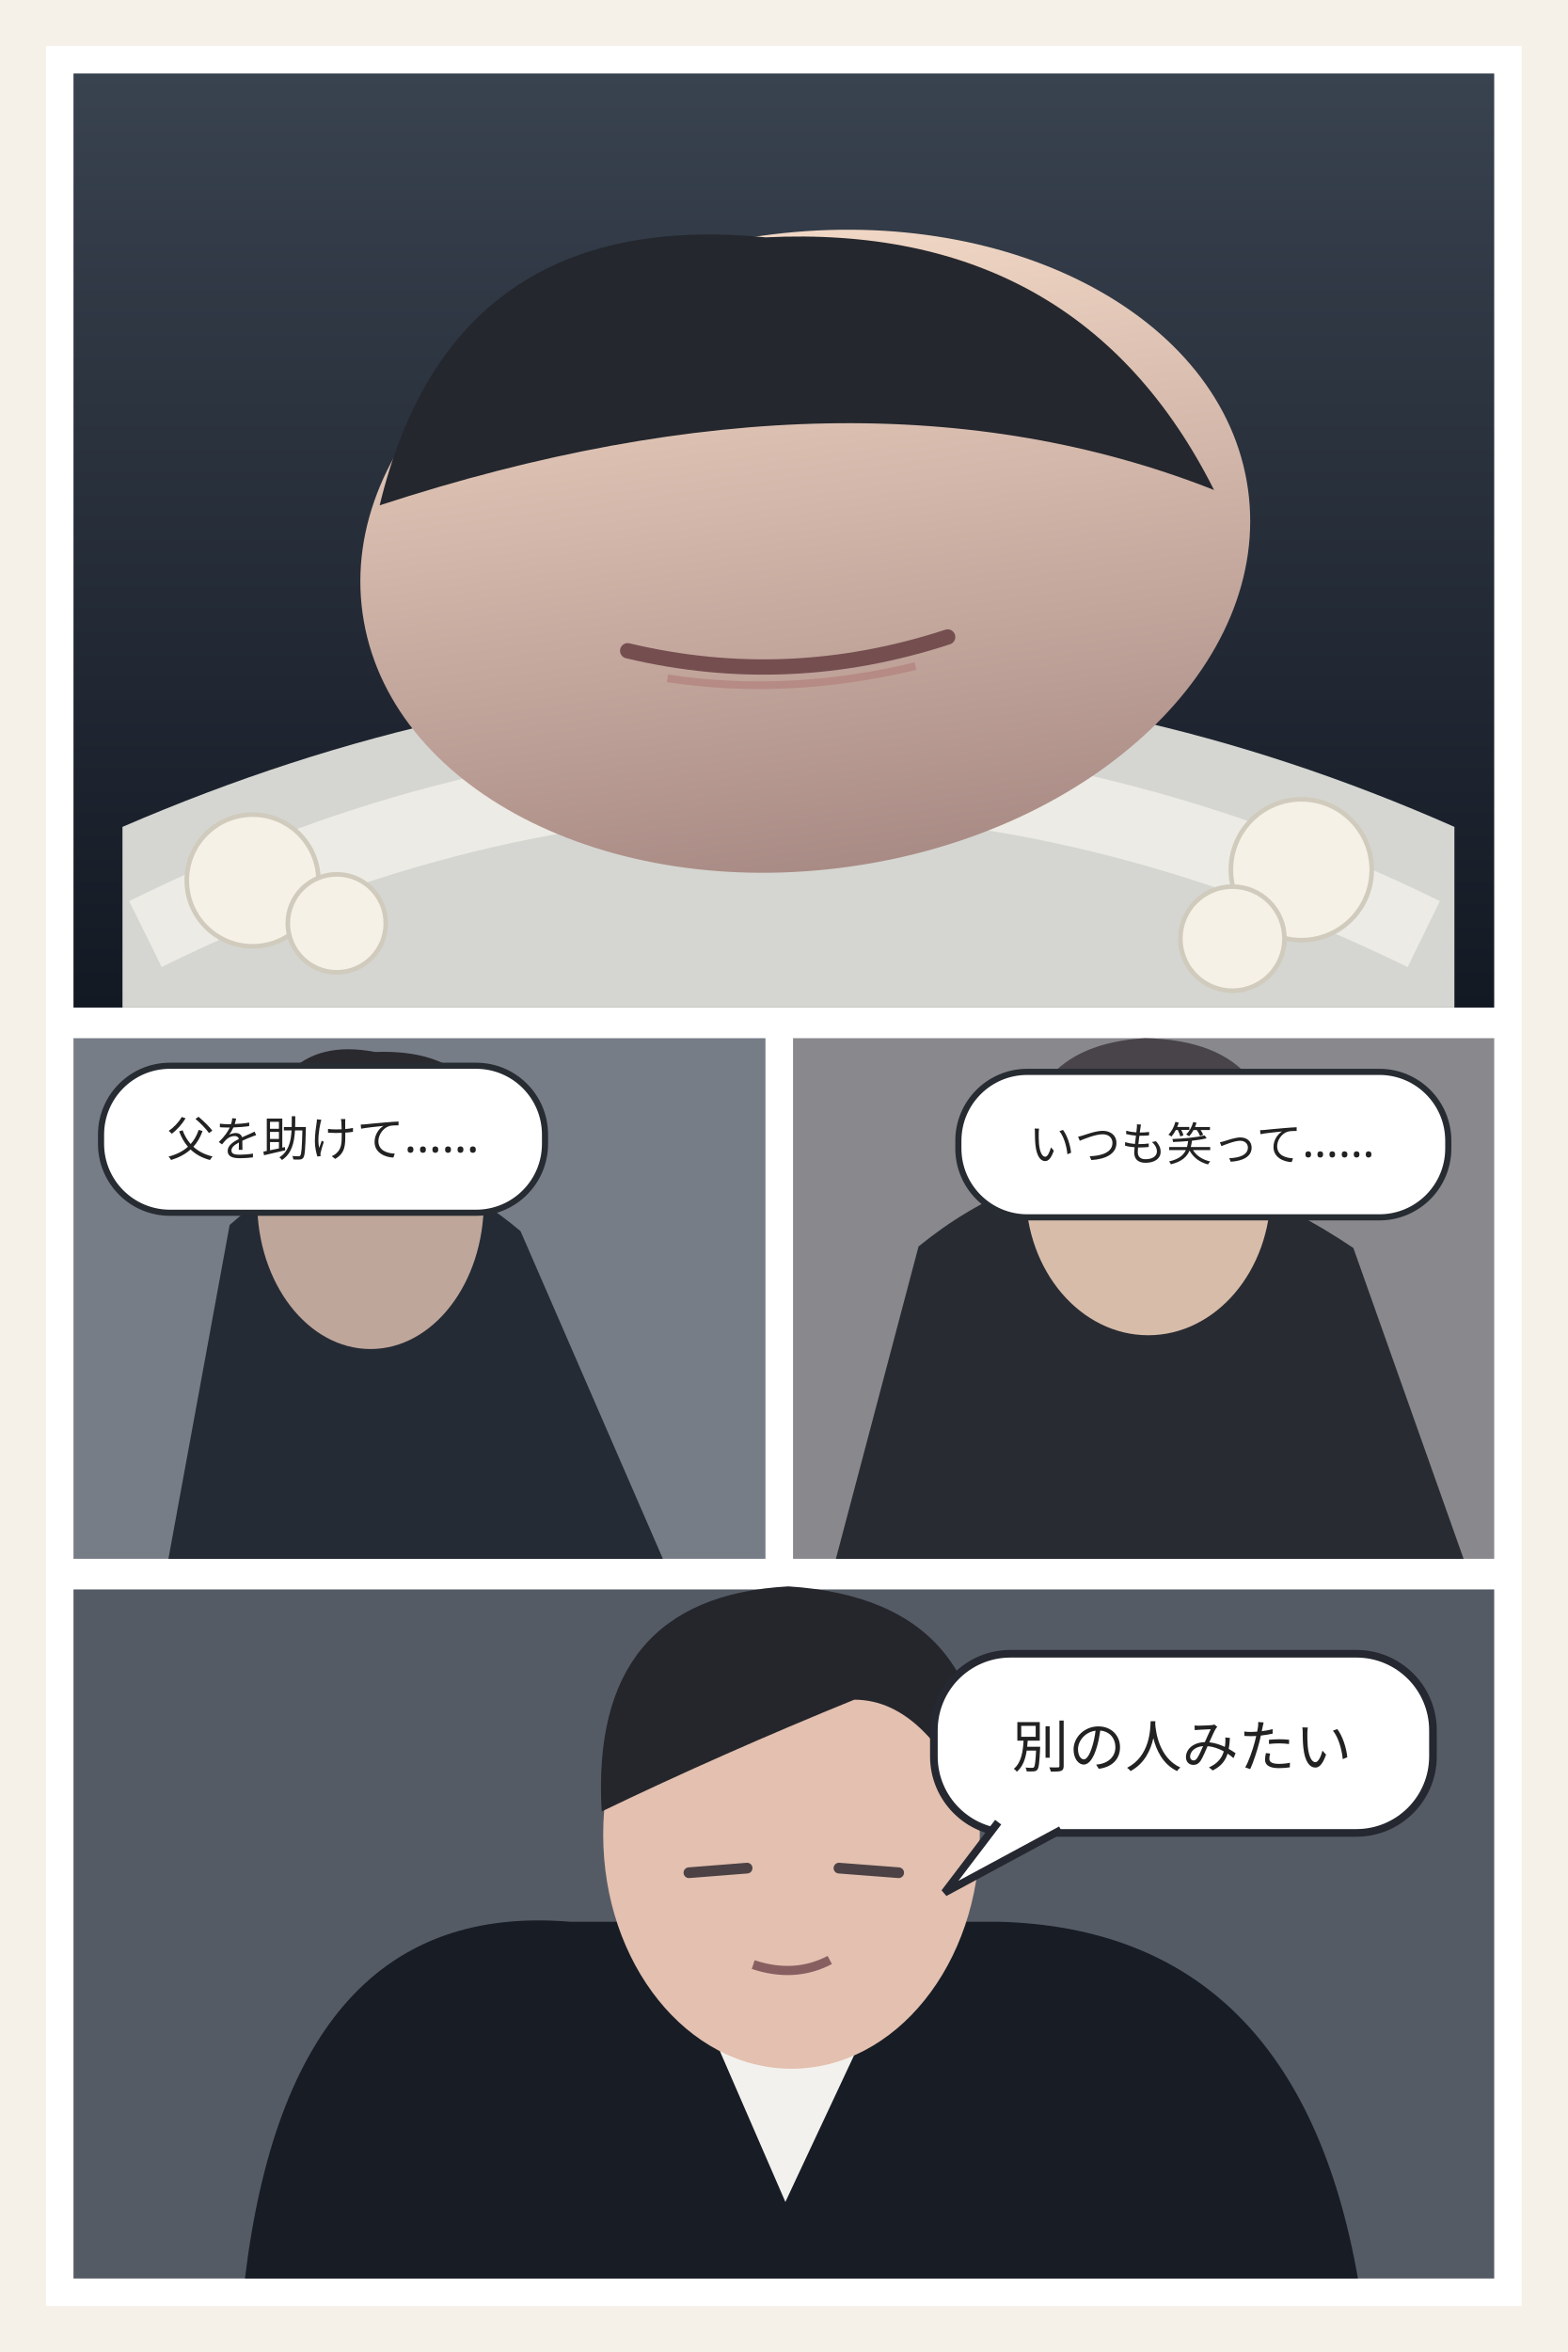
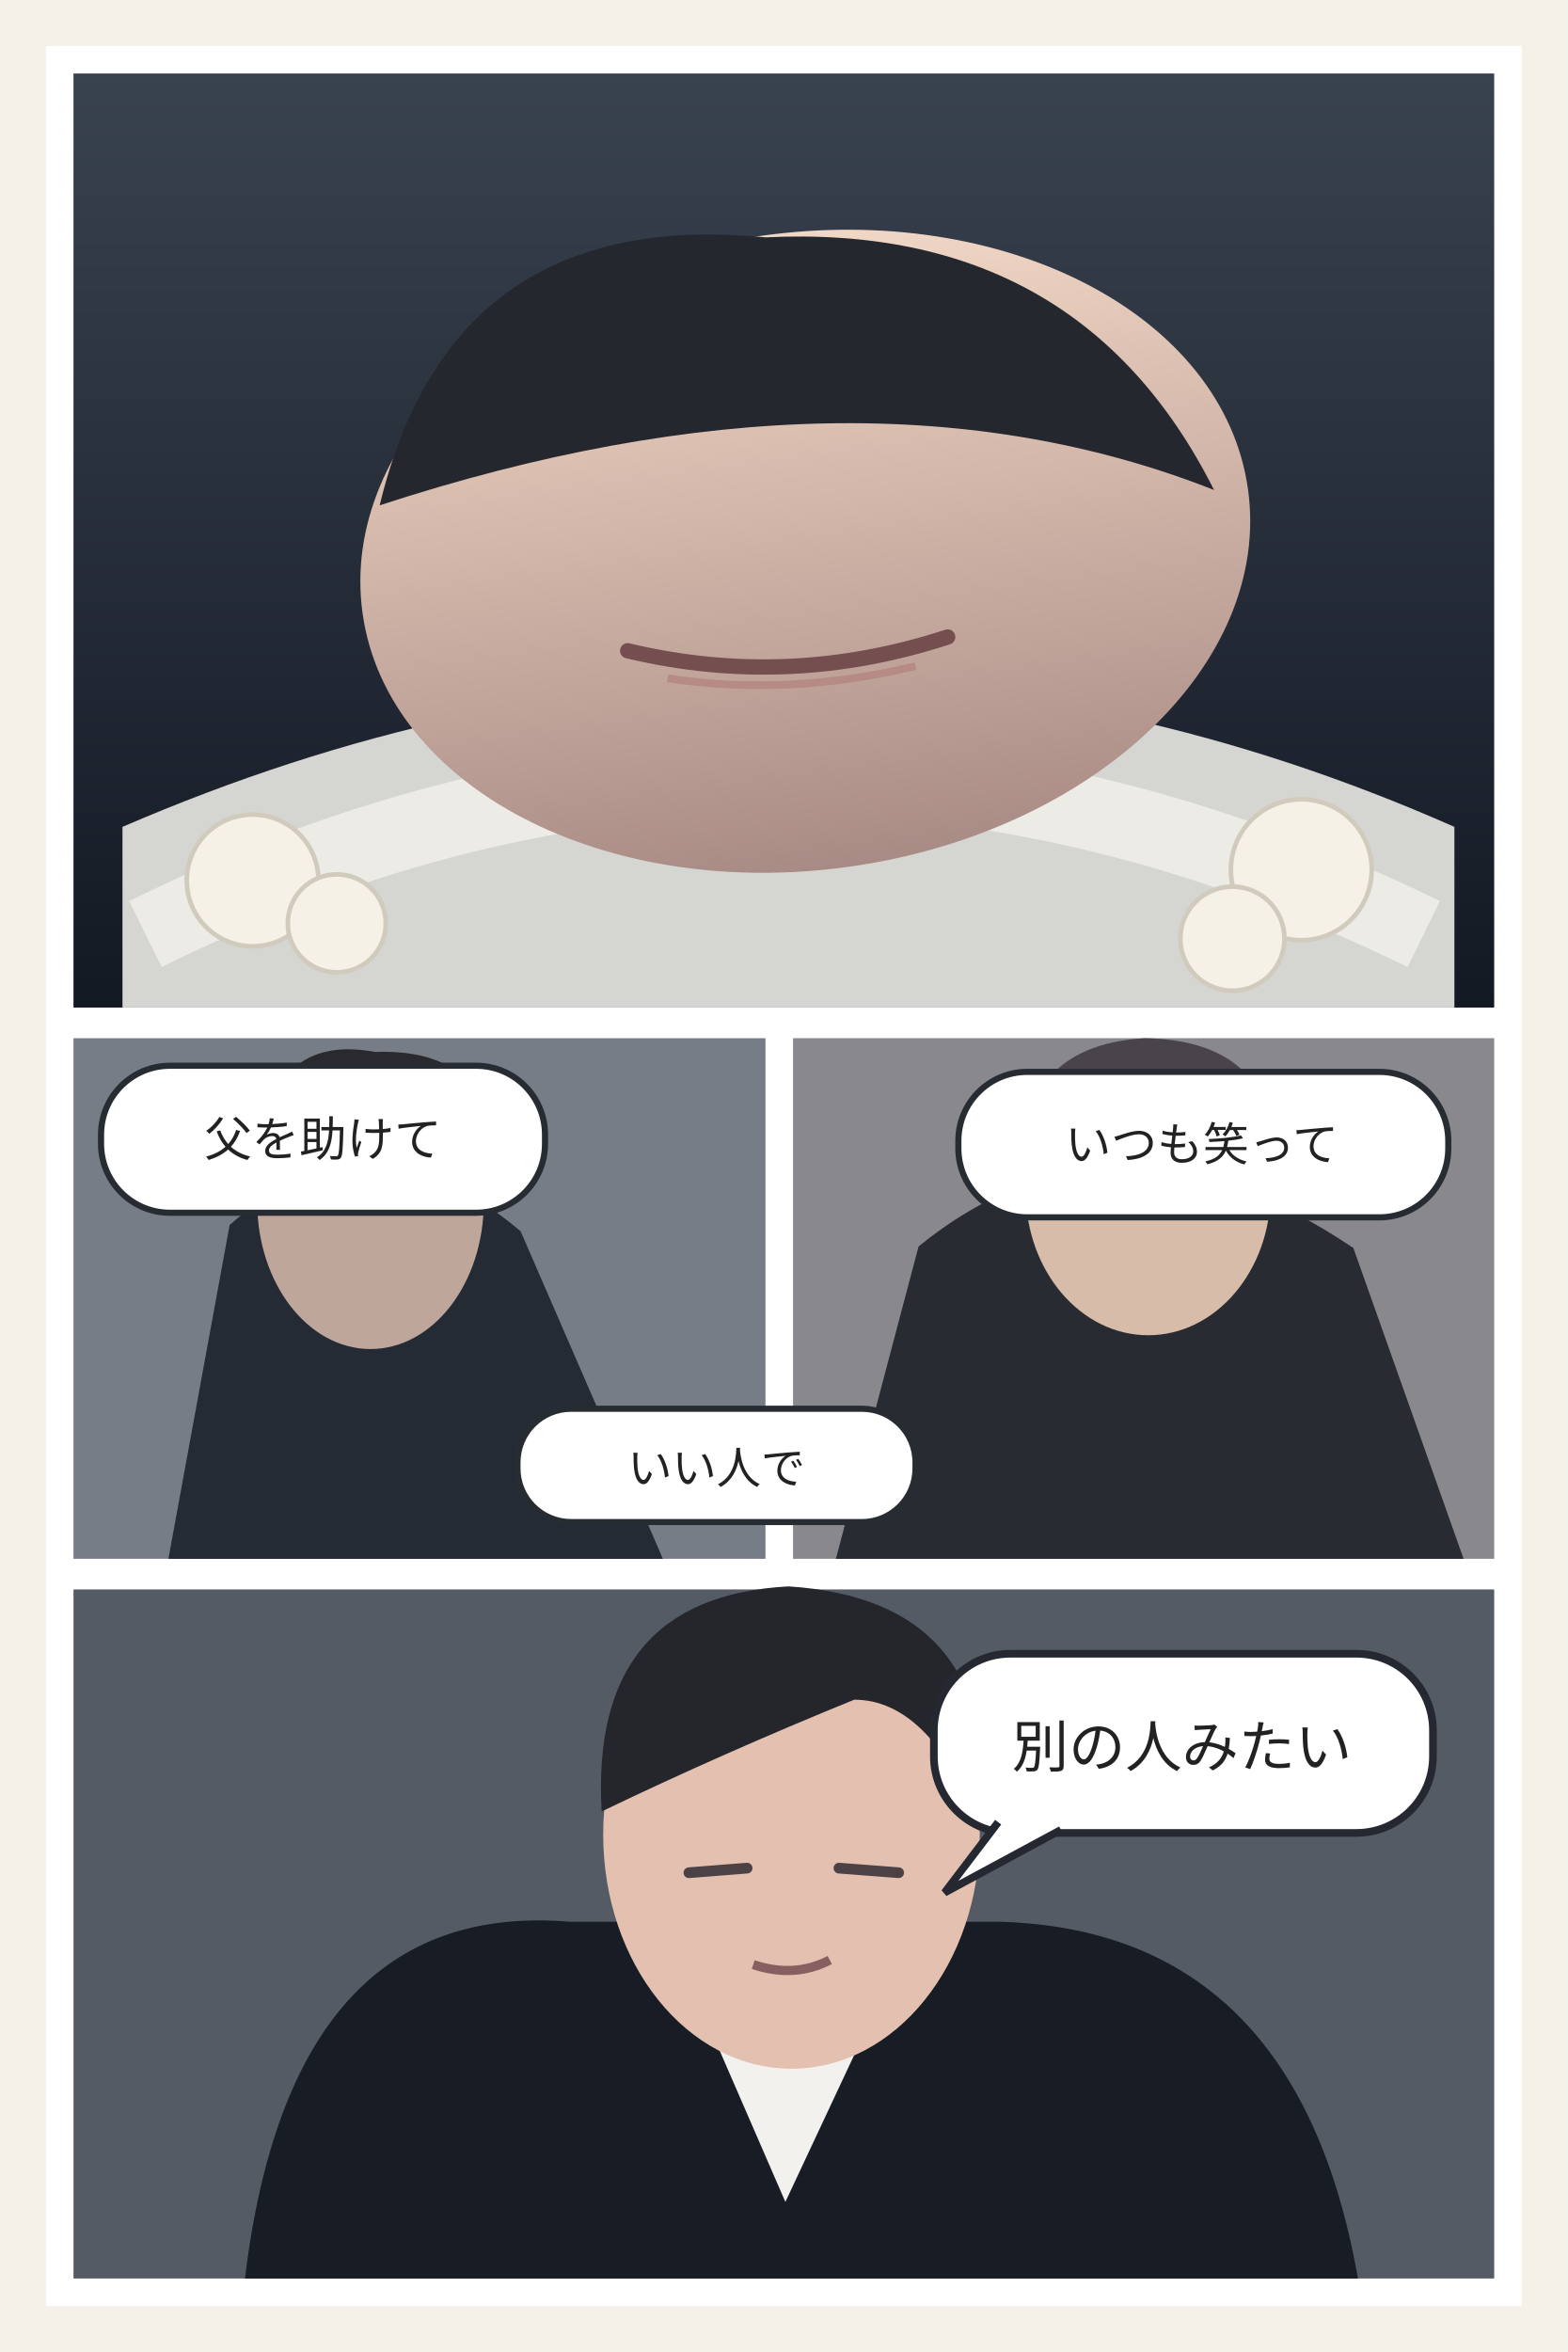
<svg xmlns="http://www.w3.org/2000/svg" width="1024" height="1536" viewBox="0 0 1024 1536">
  <defs>
    <linearGradient id="bg" x2="0" y2="1">
      <stop stop-color="#39424f" />
      <stop offset="1" stop-color="#131923" />
    </linearGradient>
    <linearGradient id="skin" x2="0" y2="1">
      <stop stop-color="#f1d7c5" />
      <stop offset="1" stop-color="#a98b85" />
    </linearGradient>
  </defs>
  <rect width="1024" height="1536" fill="#f5f1e8" />
  <rect x="30" y="30" width="964" height="1476" fill="#fff" />
  <rect x="48" y="48" width="928" height="610" fill="url(#bg)" />
  <path d="M80 540Q520 350 950 540L950 658H80Z" fill="#d5d6d1" />
  <path d="M95 610Q510 405 930 610" stroke="#ecebe5" stroke-width="48" fill="none" />
  <ellipse cx="526" cy="360" rx="292" ry="208" fill="url(#skin)" transform="rotate(-8 526 360)" />
  <path d="M248 330Q295 135 500 155Q705 145 793 320Q560 228 248 330" fill="#24272d" />
  <path d="M410 425Q515 450 619 416" fill="none" stroke="#754e50" stroke-width="10" stroke-linecap="round" />
  <path d="M436 443Q515 455 598 435" fill="none" stroke="#b68a85" stroke-width="5" />
  <g fill="#f5f1e6" stroke="#d0cbbd" stroke-width="3">
    <circle cx="165" cy="575" r="43" />
    <circle cx="220" cy="603" r="32" />
    <circle cx="850" cy="568" r="46" />
    <circle cx="805" cy="613" r="34" />
  </g>
  <rect x="48" y="678" width="452" height="340" fill="#777d87" />
  <path d="M110 1018L150 800Q240 720 340 804L433 1018" fill="#242b35" />
  <ellipse cx="242" cy="785" rx="74" ry="96" fill="#bfa69a" />
  <path d="M167 770Q171 673 245 687Q330 684 320 773" fill="#29292e" />
  <rect x="66" y="696" width="290" height="96" rx="45" fill="#fff" stroke="#272b32" stroke-width="4" />
-   <text x="211" y="755" font-family="sans-serif" font-size="31" text-anchor="middle" fill="#222">父を助けて……</text>
+   <text x="211" y="755" font-family="sans-serif" font-size="31" text-anchor="middle" fill="#222">父を助けて</text>
  <rect x="518" y="678" width="458" height="340" fill="#88888d" />
  <path d="M546 1018L600 814Q728 710 884 815L956 1018" fill="#282b32" />
  <ellipse cx="750" cy="778" rx="80" ry="94" fill="#d7bca9" />
  <path d="M668 777Q660 683 748 678Q846 680 830 784" fill="#49434a" />
  <rect x="626" y="700" width="320" height="95" rx="45" fill="#fff" stroke="#272b32" stroke-width="4" />
-   <text x="785" y="758" font-family="sans-serif" font-size="30" text-anchor="middle" fill="#222">いつも笑って……</text>
+   <text x="785" y="758" font-family="sans-serif" font-size="30" text-anchor="middle" fill="#222">いつも笑って</text>
+   <rect x="338" y="920" width="260" height="74" rx="35" fill="#fff" stroke="#272b32" stroke-width="4" />
+   <text x="468" y="969" font-family="sans-serif" font-size="29" text-anchor="middle" fill="#222">いい人で</text>
  <rect x="48" y="1038" width="928" height="450" fill="#555b65" />
  <path d="M160 1488Q190 1240 372 1255L652 1255Q847 1260 887 1488" fill="#171c25" />
  <path d="M437 1263L513 1438L595 1263" fill="#f3f1ed" />
  <ellipse cx="517" cy="1198" rx="123" ry="153" fill="#e3c0af" />
  <path d="M393 1183Q385 1043 515 1036Q656 1045 641 1193Q607 1110 558 1110Q472 1145 393 1183" fill="#25262c" />
  <path d="M450 1223L488 1220M548 1220L587 1223" stroke="#4c4245" stroke-width="7" stroke-linecap="round" />
  <path d="M492 1283Q519 1292 542 1280" stroke="#885f61" stroke-width="6" fill="none" />
  <rect x="610" y="1080" width="326" height="117" rx="50" fill="#fff" stroke="#252830" stroke-width="5" />
  <path d="M652 1190L617 1236L693 1195" fill="#fff" stroke="#252830" stroke-width="5" />
  <text x="772" y="1154" font-family="sans-serif" font-size="37" text-anchor="middle" fill="#222">別の人みたい</text>
</svg>
